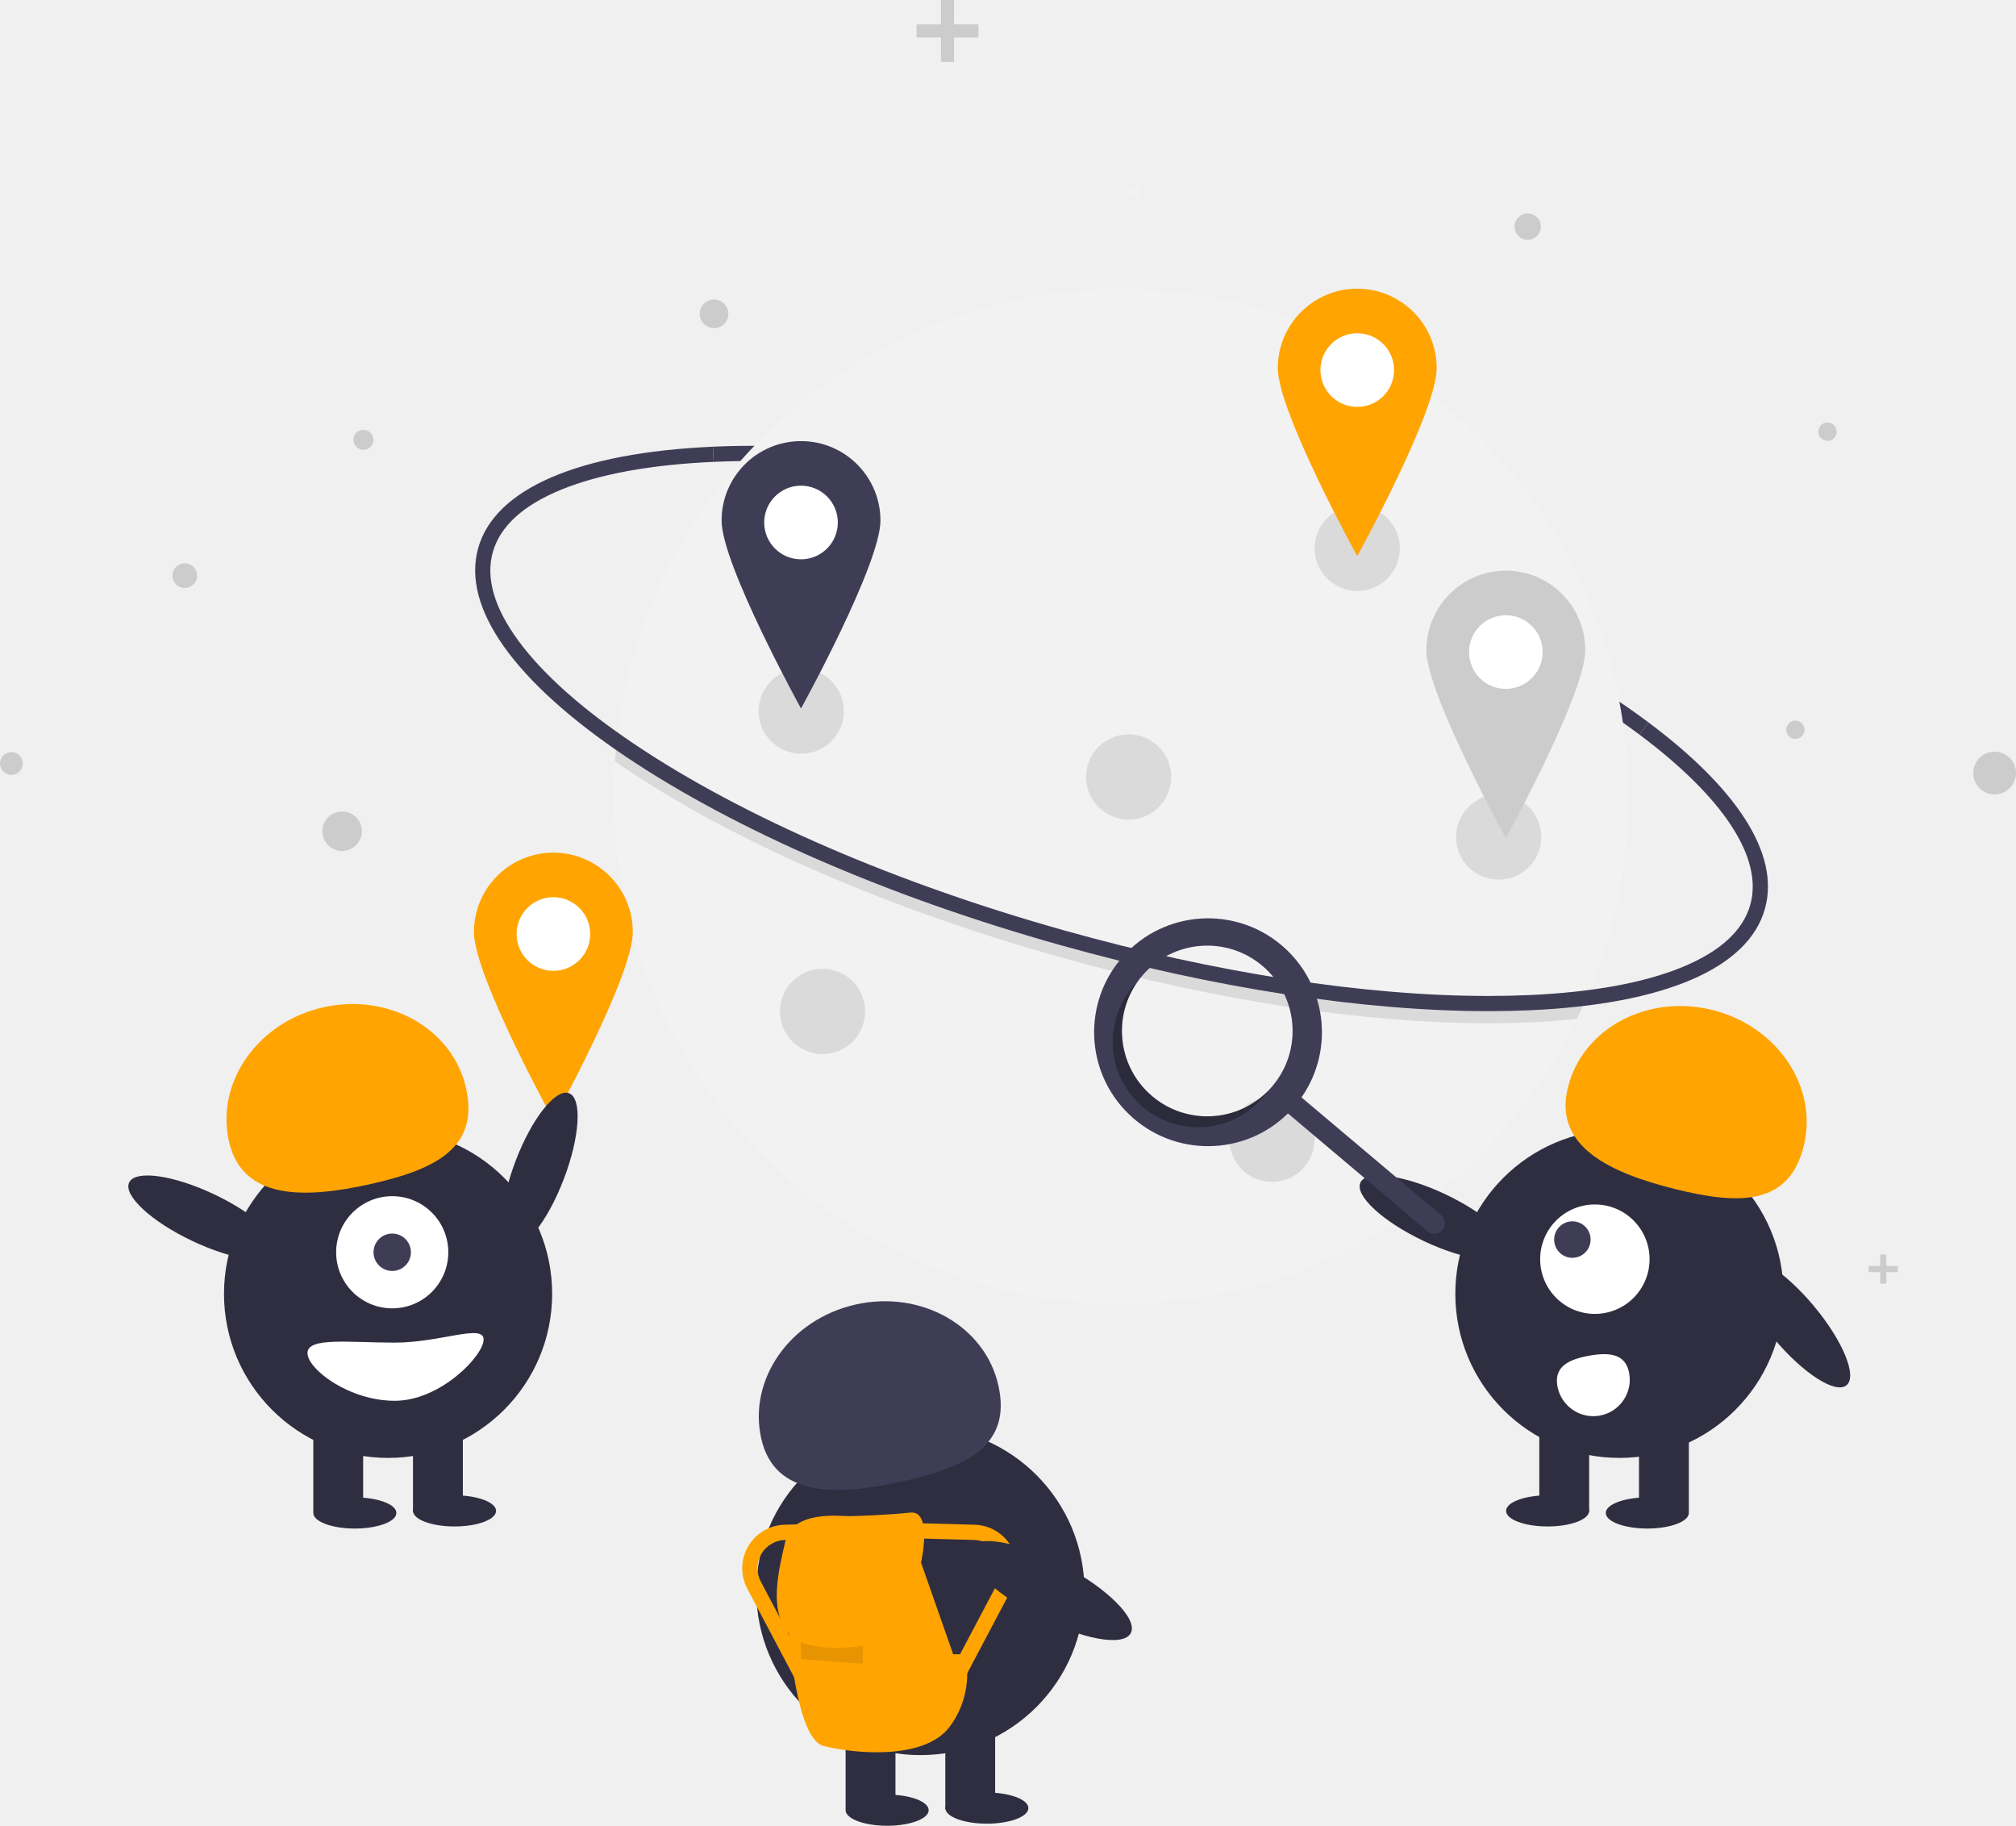
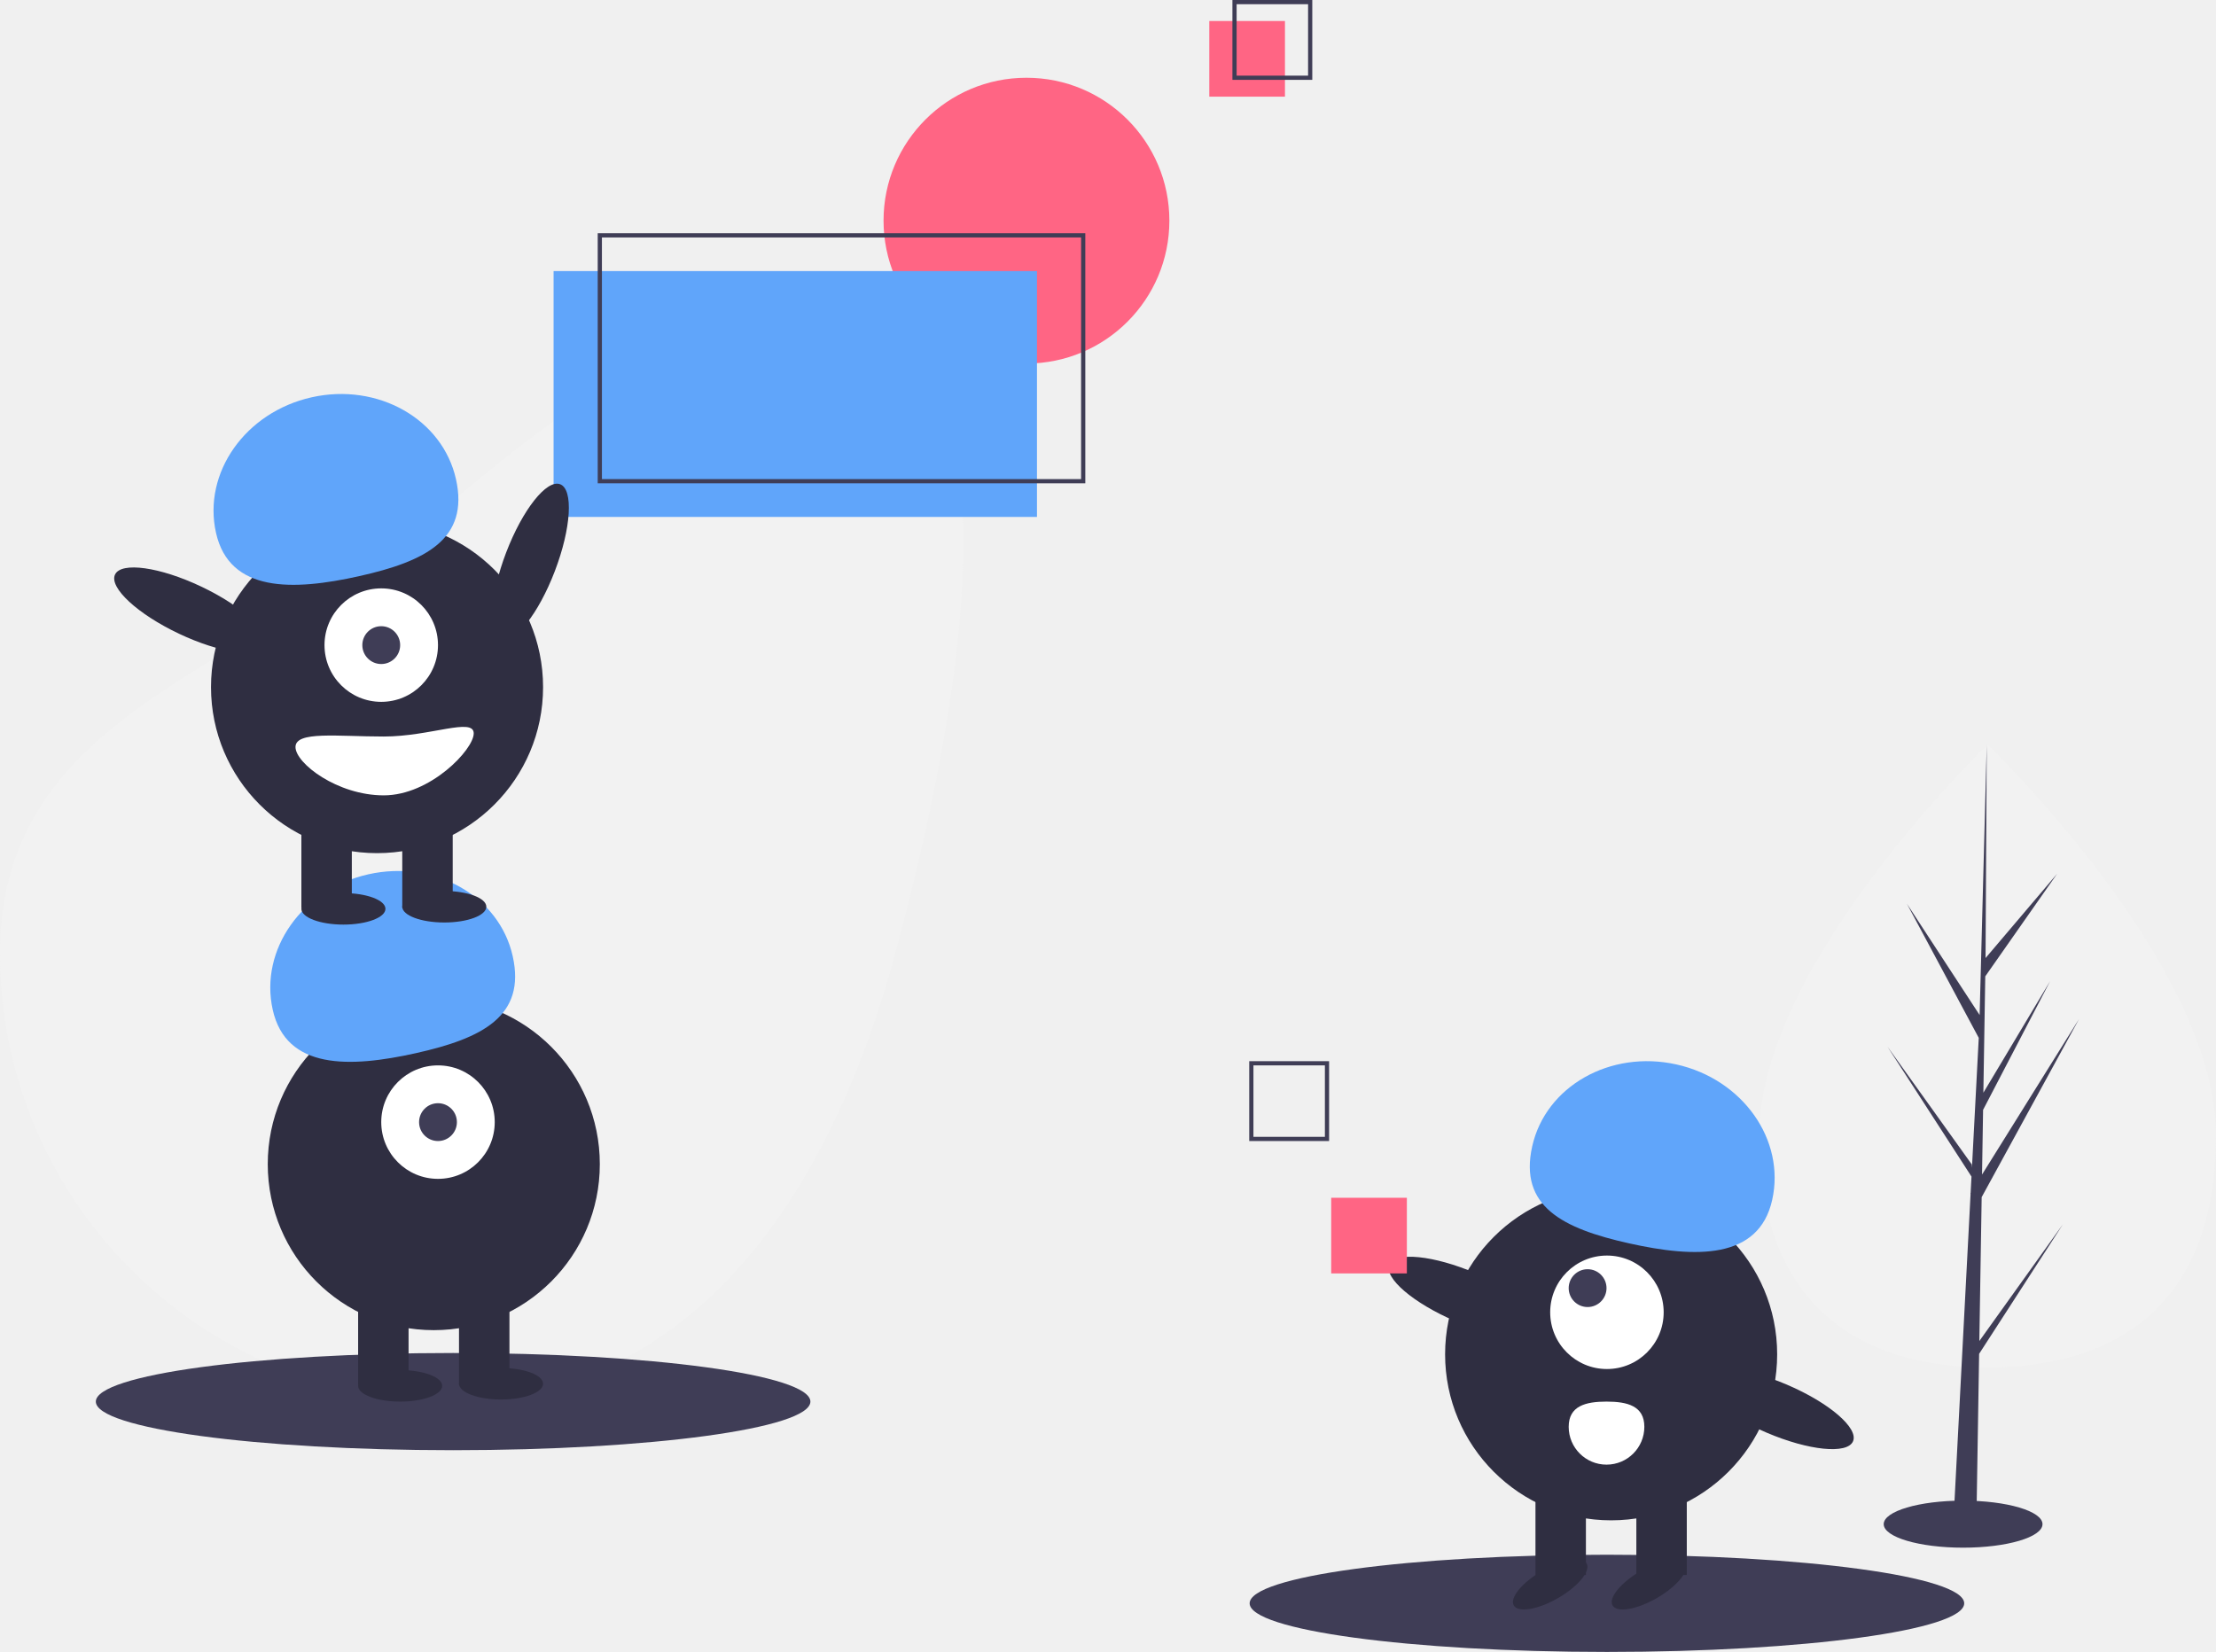
- <svg xmlns="http://www.w3.org/2000/svg" id="f38f865d-e131-49ab-9ab3-db2059075423" data-name="Layer 1" width="529.16" height="479.144" viewBox="0 0 529.16 479.144">
-   <path d="M765.724,403.199c-28.17-21.06-72.292-40.977-121.051-54.643-44.396-12.444-87.698-18.452-121.939-16.917l-.178-3.982c34.649-1.552,78.4,4.507,123.193,17.061,49.214,13.794,93.814,33.946,122.362,55.289Z" transform="translate(-335.4198 -210.428)" fill="#3f3d56" />
-   <path d="M762.799,419.42a132.645,132.645,0,0,1-11.479,54.156q-.951,2.14-1.981,4.241A133.148,133.148,0,0,1,496.541,419.42q0-4.622.315-9.172.149-2.314.387-4.6A133.136,133.136,0,0,1,762.799,419.42Z" transform="translate(-335.4198 -210.428)" fill="#f2f2f2" />
-   <path d="M751.32,473.576q-.951,2.14-1.981,4.241-5.835.634-12.285.921c-3.559.159-7.222.239-10.965.239-32.692,0-72.037-6.035-112.231-17.299-44.794-12.556-85.318-30.117-114.112-49.453q-1.471-.986-2.89-1.977.149-2.314.387-4.6,2.29,1.632,4.723,3.268c28.455,19.104,68.573,36.479,112.968,48.923,39.843,11.168,78.817,17.151,111.135,17.151q5.542,0,10.806-.235Q744.54,474.409,751.32,473.576Z" transform="translate(-335.4198 -210.428)" opacity="0.1" style="isolation:isolate" />
-   <path d="M726.09,475.789c-32.691.001-72.039-6.035-112.231-17.3-44.793-12.555-85.319-30.117-114.114-49.452-29.395-19.739-43.179-39.188-38.813-54.766,4.366-15.578,26.251-25.03,61.623-26.615l.178,3.982c-16.518.74-29.98,3.195-40.011,7.297-10.007,4.092-16.047,9.613-17.952,16.412-1.905,6.798.385,14.654,6.807,23.351,6.438,8.718,16.663,17.812,30.39,27.03,28.452,19.105,68.572,36.48,112.968,48.924,39.844,11.168,78.815,17.152,111.135,17.153q5.539,0,10.804-.235c16.518-.74,29.98-3.195,40.012-7.297,10.007-4.092,16.047-9.613,17.952-16.411,3.421-12.207-6.918-28.068-29.114-44.661l2.387-3.192c11.422,8.539,19.877,16.956,25.13,25.016,5.632,8.642,7.46,16.687,5.435,23.913-4.366,15.578-26.251,25.029-61.623,26.615C733.493,475.71,729.832,475.789,726.09,475.789Z" transform="translate(-335.4198 -210.428)" fill="#3f3d56" />
-   <circle cx="297.772" cy="50.327" r="1.526" fill="#f2f2f2" />
-   <circle cx="95.385" cy="115.426" r="2.624" fill="#ccc" />
-   <circle cx="89.792" cy="218.145" r="5.185" fill="#ccc" />
-   <circle cx="400.999" cy="59.481" r="3.455" fill="#ccc" />
-   <circle cx="523.55" cy="202.89" r="5.61" fill="#ccc" />
-   <circle cx="479.682" cy="113.287" r="2.407" fill="#ccc" />
-   <circle cx="187.425" cy="82.364" r="3.755" fill="#ccc" />
-   <circle cx="471.257" cy="191.514" r="2.407" fill="#ccc" />
-   <circle cx="2.996" cy="200.371" r="2.996" fill="#ccc" />
-   <circle cx="48.508" cy="151.068" r="3.244" fill="#ccc" />
-   <polygon points="256.822 6.402 250.42 6.402 250.42 0 246.985 0 246.985 6.402 240.58 6.402 240.58 9.84 246.985 9.84 246.985 16.242 250.42 16.242 250.42 9.84 256.822 9.84 256.822 6.402" fill="#ccc" />
-   <polygon points="405.335 352.829 401.314 352.829 401.314 348.81 399.158 348.81 399.158 352.829 395.138 352.829 395.138 354.986 399.158 354.986 399.158 359.006 401.314 359.006 401.314 354.986 405.335 354.986 405.335 352.829" fill="#ccc" />
-   <polygon points="498.123 332.252 495.118 332.252 495.118 329.247 493.504 329.247 493.504 332.252 490.499 332.252 490.499 333.866 493.504 333.866 493.504 336.871 495.118 336.871 495.118 333.866 498.123 333.866 498.123 332.252" fill="#ccc" />
-   <circle cx="210.308" cy="186.618" r="11.187" opacity="0.1" style="isolation:isolate" />
-   <circle cx="333.876" cy="298.998" r="11.187" opacity="0.1" style="isolation:isolate" />
-   <circle cx="296.247" cy="203.907" r="11.187" opacity="0.1" style="isolation:isolate" />
-   <circle cx="215.902" cy="265.437" r="11.187" opacity="0.1" style="isolation:isolate" />
-   <circle cx="356.251" cy="143.903" r="11.187" opacity="0.1" style="isolation:isolate" />
-   <circle cx="393.372" cy="219.671" r="11.187" opacity="0.1" style="isolation:isolate" />
-   <circle cx="356.251" cy="97.12" r="14.747" fill="#fff" />
-   <path d="M691.67,286.191a20.849,20.849,0,0,0-20.849,20.849c0,11.515,20.849,49.325,20.849,49.325s20.849-37.811,20.849-49.325A20.849,20.849,0,0,0,691.67,286.191Zm0,31.019a9.662,9.662,0,1,1,9.662-9.662,9.662,9.662,0,0,1-9.662,9.662h0Z" transform="translate(-335.4198 -210.428)" fill="#ffa401" />
-   <circle cx="210.251" cy="137.12" r="14.747" fill="#fff" />
-   <path d="M545.67,326.191a20.849,20.849,0,0,0-20.849,20.849c0,11.515,20.849,49.325,20.849,49.325s20.849-37.811,20.849-49.325A20.849,20.849,0,0,0,545.67,326.191Zm0,31.019a9.662,9.662,0,1,1,9.662-9.662,9.662,9.662,0,0,1-9.662,9.662h0Z" transform="translate(-335.4198 -210.428)" fill="#3f3d56" />
-   <circle cx="395.251" cy="171.12" r="14.747" fill="#fff" />
-   <path d="M730.67,360.191a20.849,20.849,0,0,0-20.849,20.849c0,11.515,20.849,49.325,20.849,49.325s20.849-37.811,20.849-49.325A20.849,20.849,0,0,0,730.67,360.191Zm0,31.019a9.662,9.662,0,1,1,9.662-9.662,9.662,9.662,0,0,1-9.662,9.662h0Z" transform="translate(-335.4198 -210.428)" fill="#ccc" style="isolation:isolate" />
-   <circle cx="145.251" cy="245.12" r="14.747" fill="#fff" />
-   <path d="M480.67,434.191a20.849,20.849,0,0,0-20.849,20.849c0,11.515,20.849,49.325,20.849,49.325s20.849-37.811,20.849-49.325A20.849,20.849,0,0,0,480.67,434.191Zm0,31.019a9.662,9.662,0,1,1,9.662-9.662,9.662,9.662,0,0,1-9.662,9.662h0Z" transform="translate(-335.4198 -210.428)" fill="#ffa401" />
-   <ellipse cx="806.286" cy="557.447" rx="6.76" ry="21.534" transform="translate(-505.2026 437.2108) rotate(-39.93837)" fill="#2f2e41" />
-   <circle cx="425.059" cy="339.542" r="43.067" fill="#2f2e41" />
-   <rect x="430.204" y="373.341" width="13.084" height="23.442" fill="#2f2e41" />
-   <rect x="404.037" y="373.341" width="13.084" height="23.442" fill="#2f2e41" />
-   <ellipse cx="432.385" cy="397.055" rx="10.903" ry="4.089" fill="#2f2e41" />
-   <ellipse cx="406.217" cy="396.51" rx="10.903" ry="4.089" fill="#2f2e41" />
-   <path d="M746.956,495.833c3.846-15.487,20.821-24.601,37.915-20.356s27.834,20.24,23.989,35.727-16.604,15.537-33.698,11.292S743.111,511.32,746.956,495.833Z" transform="translate(-335.4198 -210.428)" fill="#ffa401" />
-   <ellipse cx="711.971" cy="529.986" rx="6.76" ry="21.534" transform="translate(-407.4064 735.729) rotate(-64.62574)" fill="#2f2e41" />
-   <circle cx="418.621" cy="330.454" r="14.359" fill="#fff" />
-   <circle cx="412.719" cy="325.307" r="4.786" fill="#3f3d56" />
-   <path d="M763.048,570.797a9.572,9.572,0,1,1-18.835,3.429h0l-.003-.018c-.942-5.202,3.08-7.043,8.283-7.985S762.106,565.595,763.048,570.797Z" transform="translate(-335.4198 -210.428)" fill="#fff" />
-   <path d="M671.784,458.477a29.898,29.898,0,1,0,1.695,44.155l36.674,30.945a2.755,2.755,0,0,0,3.558-4.208l-.004-.003-36.674-30.945A29.9,29.9,0,0,0,671.784,458.477Zm-2.364,36.964a22.4,22.4,0,1,1-2.674-31.565l0,0A22.4,22.4,0,0,1,669.419,495.44Z" transform="translate(-335.4198 -210.428)" fill="#3f3d56" />
-   <path d="M637.854,498.114a22.401,22.401,0,0,1-3.801-30.113q-.642.647-1.242,1.355a22.4,22.4,0,1,0,34.239,28.891q.598-.709,1.127-1.452A22.401,22.401,0,0,1,637.854,498.114Z" transform="translate(-335.4198 -210.428)" opacity="0.3" style="isolation:isolate" />
-   <ellipse cx="477.089" cy="517.447" rx="21.534" ry="6.76" transform="translate(-512.0095 567.9214) rotate(-69.08217)" fill="#2f2e41" />
-   <circle cx="101.862" cy="339.541" r="43.067" fill="#2f2e41" />
-   <rect x="82.236" y="373.341" width="13.084" height="23.442" fill="#2f2e41" />
-   <rect x="108.404" y="373.341" width="13.084" height="23.442" fill="#2f2e41" />
-   <ellipse cx="93.139" cy="397.055" rx="10.903" ry="4.089" fill="#2f2e41" />
-   <ellipse cx="119.307" cy="396.51" rx="10.903" ry="4.089" fill="#2f2e41" />
-   <circle cx="102.952" cy="328.638" r="14.719" fill="#fff" />
-   <circle cx="102.952" cy="328.638" r="4.906" fill="#3f3d56" />
-   <path d="M395.505,509.918c-3.477-15.574,7.639-31.31,24.829-35.149s33.944,5.675,37.422,21.249-7.915,21.318-25.105,25.156S398.982,525.492,395.505,509.918Z" transform="translate(-335.4198 -210.428)" fill="#ffa401" />
-   <ellipse cx="388.774" cy="529.986" rx="6.76" ry="21.534" transform="translate(-592.1042 443.7113) rotate(-64.62574)" fill="#2f2e41" />
-   <path d="M416.127,565.506c0,4.215,10.853,12.539,22.897,12.539s23.335-11.867,23.335-16.082-11.292.818-23.335.818S416.127,561.291,416.127,565.506Z" transform="translate(-335.4198 -210.428)" fill="#fff" />
-   <circle cx="241.581" cy="417.541" r="43.067" fill="#2f2e41" />
-   <rect x="221.956" y="451.341" width="13.084" height="23.442" fill="#2f2e41" />
-   <rect x="248.123" y="451.341" width="13.084" height="23.442" fill="#2f2e41" />
-   <ellipse cx="232.859" cy="475.055" rx="10.903" ry="4.089" fill="#2f2e41" />
-   <ellipse cx="259.026" cy="474.51" rx="10.903" ry="4.089" fill="#2f2e41" />
-   <path d="M535.224,587.918c-3.477-15.574,7.639-31.31,24.829-35.149s33.944,5.675,37.422,21.249-7.915,21.318-25.105,25.156S538.702,603.492,535.224,587.918Z" transform="translate(-335.4198 -210.428)" fill="#3f3d56" />
-   <path d="M577.174,620.507s3.124-13.746-2.812-13.121-14.059.937-16.245.937-14.683-1.562-16.558,6.561-4.374,18.12.937,24.368c0,0,1.874,27.492,9.06,29.367s26.243,4.061,33.116-4.999a23.3,23.3,0,0,0,4.061-19.057H585.609Z" transform="translate(-335.4198 -210.428)" fill="#ffa401" />
-   <path d="M545.62,641.438s5.311,2.499,16.245.937v4.686l-16.245-1.25Z" transform="translate(-335.4198 -210.428)" opacity="0.1" style="isolation:isolate" />
-   <path d="M585.311,657.103l-3.537-1.869L597.504,625.468a7.431,7.431,0,0,0-6.37-10.9l-16.507-.444.107-3.999,16.508.444a11.432,11.432,0,0,1,9.799,16.769Z" transform="translate(-335.4198 -210.428)" fill="#ffa401" />
-   <path d="M547.294,657.103,531.564,627.337A11.432,11.432,0,0,1,541.363,610.569l16.508-.444.107,3.999-16.508.444a7.431,7.431,0,0,0-6.37,10.9l15.73,29.766Z" transform="translate(-335.4198 -210.428)" fill="#ffa401" />
-   <ellipse cx="611.105" cy="627.848" rx="7.501" ry="23.892" transform="translate(-565.0462 664.0244) rotate(-62.12179)" fill="#2f2e41" />
+ <svg xmlns="http://www.w3.org/2000/svg" id="a9d5c6ed-9ea4-42a3-ab78-5bac3f9dde90" data-name="Layer 1" width="1054.402" height="786.127" viewBox="0 0 1054.402 786.127">
+   <path d="M498.799,510c-30.595,113.588-95.363,213-213,213s-213-95.363-213-213,123.99-136.088,213-213C466.553,140.814,593.81,157.253,498.799,510Z" transform="translate(-72.79886 -56.4364)" fill="#f2f2f2" />
+   <circle cx="488.402" cy="105" r="68" fill="#ff6584" />
+   <rect x="575.402" y="10" width="36" height="36" fill="#ff6584" />
+   <ellipse cx="215.598" cy="667" rx="170" ry="23.127" fill="#3f3d56" />
+   <rect x="263.402" y="129" width="230" height="117" fill="#60a5fa" />
+   <circle cx="206.402" cy="554" r="79" fill="#2f2e41" />
+   <rect x="170.402" y="616" width="24" height="43" fill="#2f2e41" />
+   <rect x="218.402" y="616" width="24" height="43" fill="#2f2e41" />
+   <ellipse cx="190.402" cy="659.5" rx="20" ry="7.5" fill="#2f2e41" />
+   <ellipse cx="238.402" cy="658.5" rx="20" ry="7.5" fill="#2f2e41" />
+   <circle cx="208.402" cy="534" r="27" fill="#fff" />
+   <circle cx="208.402" cy="534" r="9" fill="#3f3d56" />
+   <path d="M202.568,536.969c-6.379-28.568,14.012-57.434,45.544-64.475s62.265,10.41,68.644,38.978-14.519,39.104-46.051,46.145S208.947,565.536,202.568,536.969Z" transform="translate(-72.79886 -56.4364)" fill="#60a5fa" />
+   <circle cx="179.402" cy="327" r="79" fill="#2f2e41" />
+   <rect x="143.402" y="389" width="24" height="43" fill="#2f2e41" />
+   <rect x="191.402" y="389" width="24" height="43" fill="#2f2e41" />
+   <ellipse cx="163.402" cy="432.5" rx="20" ry="7.5" fill="#2f2e41" />
+   <ellipse cx="211.402" cy="431.5" rx="20" ry="7.5" fill="#2f2e41" />
+   <circle cx="181.402" cy="307" r="27" fill="#fff" />
+   <circle cx="181.402" cy="307" r="9" fill="#3f3d56" />
+   <path d="M175.568,309.969c-6.379-28.568,14.012-57.434,45.544-64.475s62.265,10.41,68.644,38.978-14.519,39.104-46.051,46.145S181.947,338.536,175.568,309.969Z" transform="translate(-72.79886 -56.4364)" fill="#60a5fa" />
+   <ellipse cx="325.221" cy="323.78" rx="39.5" ry="12.4" transform="translate(-166.132 455.5315) rotate(-69.08217)" fill="#2f2e41" />
+   <ellipse cx="163.221" cy="346.78" rx="12.4" ry="39.5" transform="translate(-292.8484 289.2128) rotate(-64.62574)" fill="#2f2e41" />
+   <path d="M213.397,411.936c0,7.732,19.909,23,42,23s42.805-21.768,42.805-29.5-20.713,1.5-42.805,1.5S213.397,404.204,213.397,411.936Z" transform="translate(-72.79886 -56.4364)" fill="#fff" />
+   <rect x="285.402" y="112" width="230" height="117" fill="none" stroke="#3f3d56" stroke-miterlimit="10" stroke-width="2" />
+   <rect x="587.402" y="1" width="36" height="36" fill="none" stroke="#3f3d56" stroke-miterlimit="10" stroke-width="2" />
+   <path d="M1127.201,596.733c0,81.828-48.645,110.399-108.652,110.399s-108.652-28.571-108.652-110.399,108.652-185.925,108.652-185.925S1127.201,514.906,1127.201,596.733Z" transform="translate(-72.79886 -56.4364)" fill="#f2f2f2" />
+   <polygon points="941.792 638.179 942.905 569.696 989.215 484.974 943.079 558.954 943.58 528.161 975.496 466.865 943.712 520.012 943.712 520.013 944.612 464.631 978.789 415.832 944.753 455.922 945.315 354.372 941.783 488.806 942.073 483.26 907.325 430.072 941.516 493.906 938.278 555.758 938.182 554.116 898.123 498.144 938.06 559.916 937.655 567.651 937.583 567.767 937.616 568.402 929.402 725.325 940.377 725.325 941.693 644.272 981.533 582.651 941.792 638.179" fill="#3f3d56" />
+   <ellipse cx="934.07" cy="725.322" rx="37.779" ry="11.194" fill="#3f3d56" />
+   <ellipse cx="764.598" cy="763" rx="170" ry="23.127" fill="#3f3d56" />
+   <circle cx="766.598" cy="644.5" r="79" fill="#2f2e41" />
+   <rect x="851.397" y="762.936" width="24" height="43" transform="translate(1653.994 1512.436) rotate(-180)" fill="#2f2e41" />
+   <rect x="803.397" y="762.936" width="24" height="43" transform="translate(1557.994 1512.436) rotate(-180)" fill="#2f2e41" />
+   <ellipse cx="810.397" cy="810.436" rx="20" ry="7.5" transform="translate(-369.4445 457.3398) rotate(-30)" fill="#2f2e41" />
+   <ellipse cx="857.397" cy="810.436" rx="20" ry="7.5" transform="translate(-363.1477 480.8398) rotate(-30)" fill="#2f2e41" />
+   <circle cx="764.598" cy="624.5" r="27" fill="#fff" />
+   <circle cx="755.402" cy="613" r="9" fill="#3f3d56" />
+   <path d="M916.029,627.469c6.379-28.568-14.012-57.434-45.544-64.475s-62.265,10.41-68.644,38.978,14.519,39.104,46.051,46.145S909.65,656.036,916.029,627.469Z" transform="translate(-72.79886 -56.4364)" fill="#60a5fa" />
+   <ellipse cx="770.181" cy="673.78" rx="12.4" ry="39.5" transform="translate(-225.0964 1060.279) rotate(-66.82884)" fill="#2f2e41" />
+   <ellipse cx="918.181" cy="726.78" rx="12.4" ry="39.5" transform="translate(-184.056 1228.486) rotate(-66.82884)" fill="#2f2e41" />
+   <rect x="633.402" y="570" width="36" height="36" fill="#ff6584" />
+   <rect x="595.402" y="506" width="36" height="36" fill="none" stroke="#3f3d56" stroke-miterlimit="10" stroke-width="2" />
+   <path d="M855.201,735.436a18,18,0,0,1-36,0c0-9.941,8.059-12,18-12S855.201,725.495,855.201,735.436Z" transform="translate(-72.79886 -56.4364)" fill="#fff" />
</svg>
